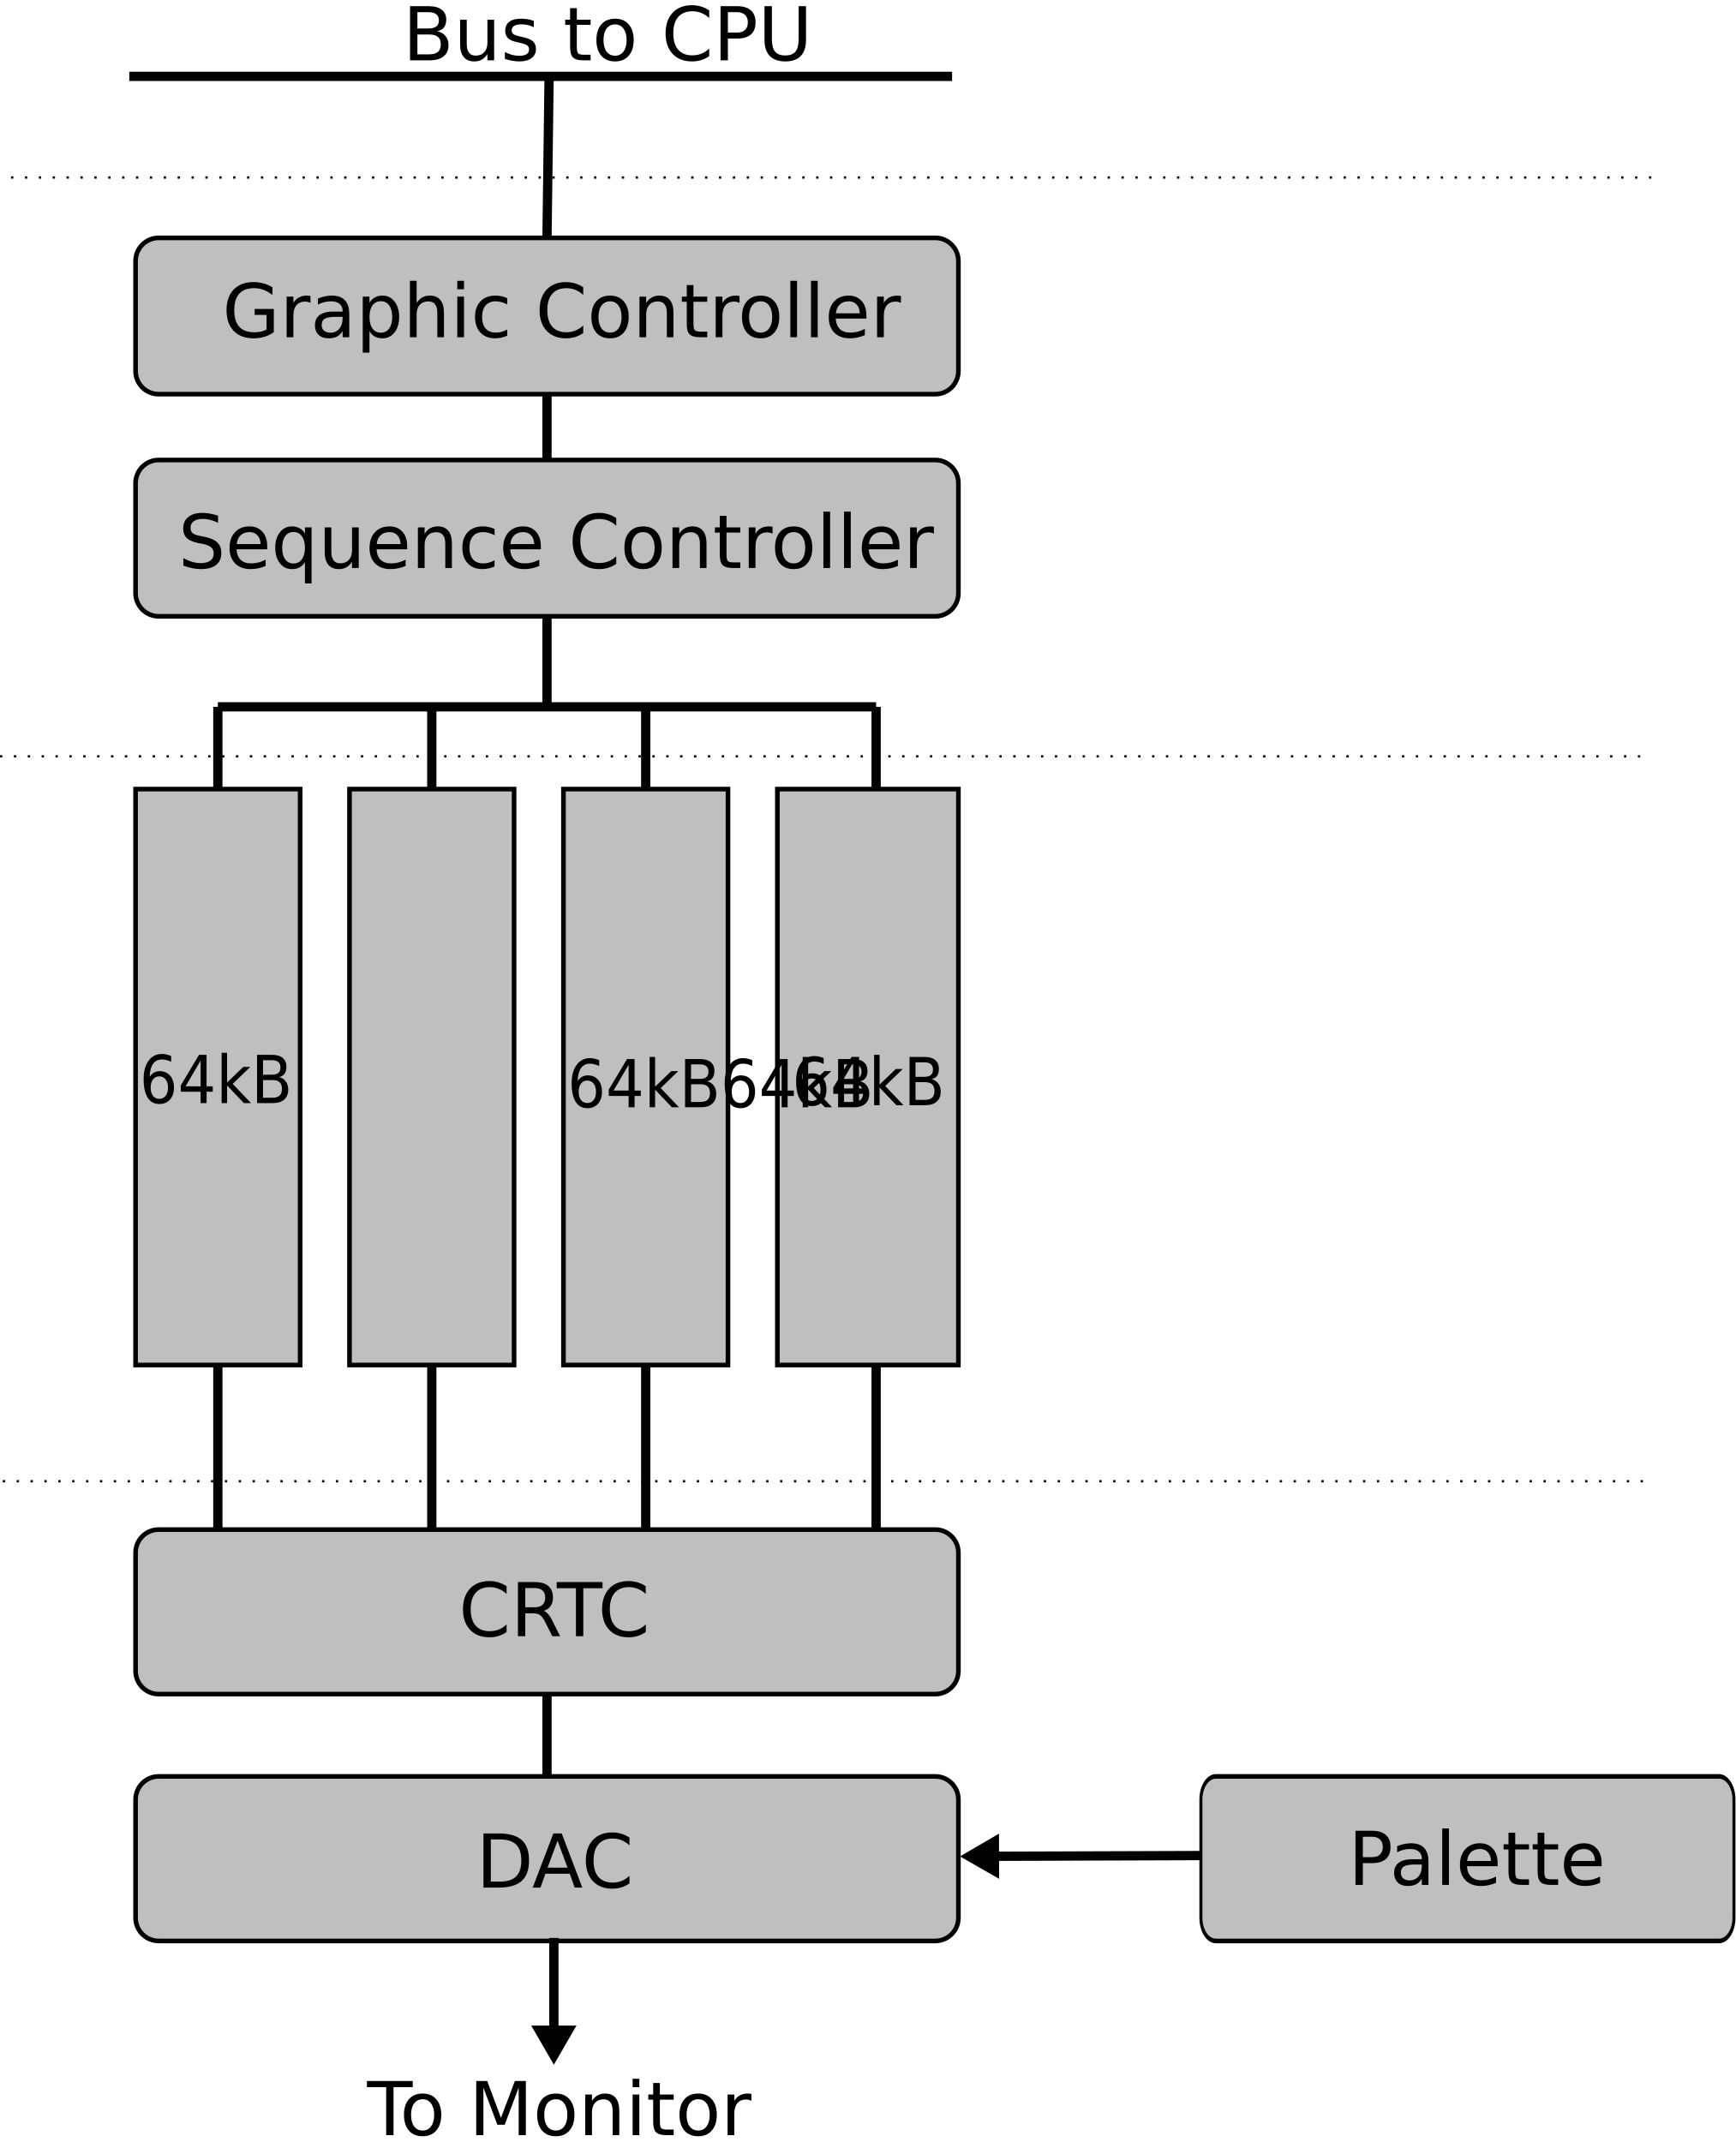
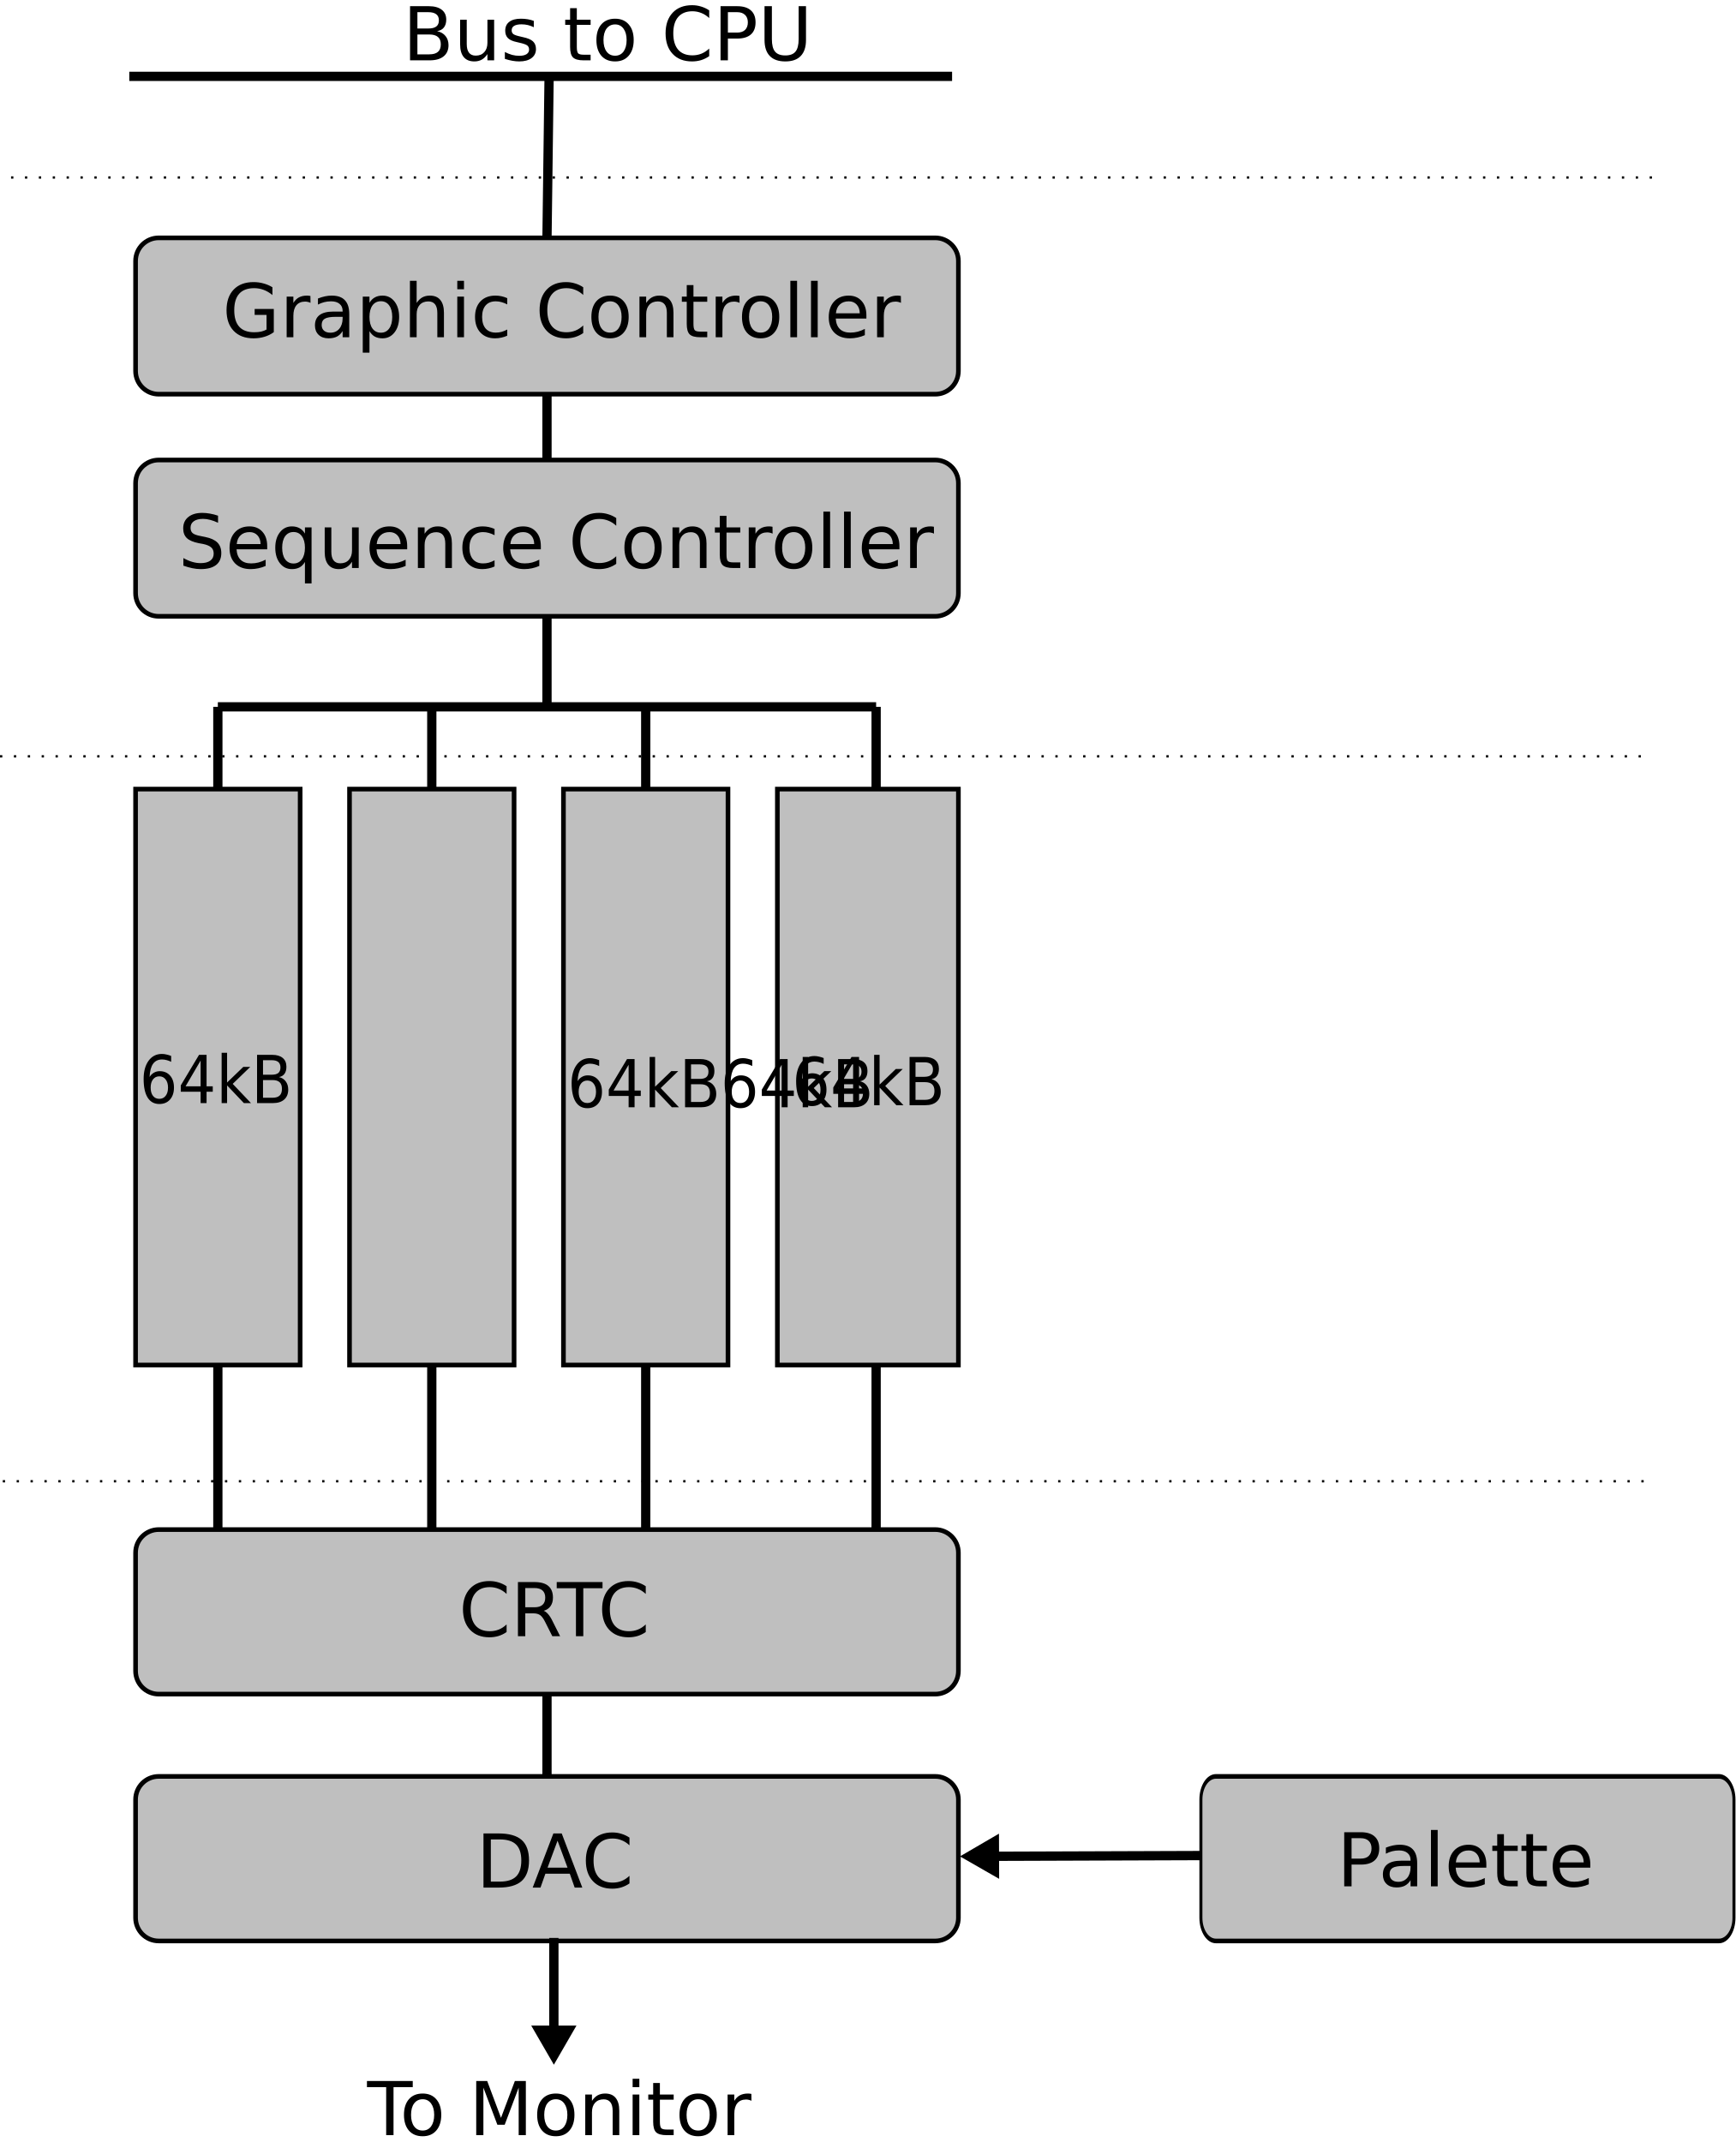
<svg xmlns="http://www.w3.org/2000/svg" version="1.1" id="svg4624" xml:space="preserve" width="398.667" height="492" viewBox="0 0 398.667 492">
  <defs id="defs4628">
    <clipPath clipPathUnits="userSpaceOnUse" id="clipPath4642">
      <path d="M 0,1.059 H 2990 V 3681.059 H 0 Z" id="path4640" />
    </clipPath>
  </defs>
  <g id="g4632" transform="matrix(1.333333,0,0,-1.333333,0,492)">
-     <g id="g4634" transform="scale(0.1)">
-       <g id="g4636">
-         <g id="g4638" clip-path="url(#clipPath4642)">
-           <path d="M 222.699,3558.45 H 1640.04" style="fill:none;stroke:#000000;stroke-width:15.94;stroke-linecap:butt;stroke-linejoin:miter;stroke-miterlimit:10;stroke-dasharray:none;stroke-opacity:1" id="path4644" />
-           <path d="m 233.551,3240.4 v -189.61 c 0,-21.99 17.859,-39.84 39.847,-39.84 H 1611.05 c 22,0 39.85,17.85 39.85,39.84 v 189.61 c 0,21.99 -17.85,39.84 -39.85,39.84 H 273.398 c -21.988,0 -39.847,-17.85 -39.847,-39.84 z" style="fill:#bfbfbf;fill-opacity:1;fill-rule:nonzero;stroke:none" id="path4646" />
-           <path d="m 233.551,3240.4 v -189.61 c 0,-21.99 17.859,-39.84 39.847,-39.84 H 1611.05 c 22,0 39.85,17.85 39.85,39.84 v 189.61 c 0,21.99 -17.85,39.84 -39.85,39.84 H 273.398 c -21.988,0 -39.847,-17.85 -39.847,-39.84 z" style="fill:none;stroke:#000000;stroke-width:7.97;stroke-linecap:butt;stroke-linejoin:miter;stroke-miterlimit:10;stroke-dasharray:none;stroke-opacity:1" id="path4648" />
-           <path d="m 233.551,2857.7 v -189.57 c 0,-22.03 17.859,-39.84 39.847,-39.84 H 1611.05 c 22,0 39.85,17.81 39.85,39.84 v 189.57 c 0,22.04 -17.85,39.85 -39.85,39.85 H 273.398 c -21.988,0 -39.847,-17.81 -39.847,-39.85 z" style="fill:#bfbfbf;fill-opacity:1;fill-rule:nonzero;stroke:none" id="path4650" />
-           <path d="m 233.551,2857.7 v -189.57 c 0,-22.03 17.859,-39.84 39.847,-39.84 H 1611.05 c 22,0 39.85,17.81 39.85,39.84 v 189.57 c 0,22.04 -17.85,39.85 -39.85,39.85 H 273.398 c -21.988,0 -39.847,-17.81 -39.847,-39.85 z" style="fill:none;stroke:#000000;stroke-width:7.97;stroke-linecap:butt;stroke-linejoin:miter;stroke-miterlimit:10;stroke-dasharray:none;stroke-opacity:1" id="path4652" />
-           <path d="m 233.551,1338.49 h 283.48 v 992.141 h -283.48 z" style="fill:#bfbfbf;fill-opacity:1;fill-rule:nonzero;stroke:none" id="path4654" />
-           <path d="m 233.551,1338.49 h 283.48 v 992.141 h -283.48 z" style="fill:none;stroke:#000000;stroke-width:7.97;stroke-linecap:butt;stroke-linejoin:miter;stroke-miterlimit:10;stroke-dasharray:none;stroke-opacity:1" id="path4656" />
-           <path d="m 602.07,1338.49 h 283.48 v 992.141 H 602.07 Z" style="fill:#bfbfbf;fill-opacity:1;fill-rule:nonzero;stroke:none" id="path4658" />
-           <path d="m 602.07,1338.49 h 283.48 v 992.141 H 602.07 Z" style="fill:none;stroke:#000000;stroke-width:7.97;stroke-linecap:butt;stroke-linejoin:miter;stroke-miterlimit:10;stroke-dasharray:none;stroke-opacity:1" id="path4660" />
-           <path d="m 970.59,1338.49 h 283.43 v 992.141 H 970.59 Z" style="fill:#bfbfbf;fill-opacity:1;fill-rule:nonzero;stroke:none" id="path4662" />
-           <path d="m 970.59,1338.49 h 283.43 v 992.141 H 970.59 Z" style="fill:none;stroke:#000000;stroke-width:7.97;stroke-linecap:butt;stroke-linejoin:miter;stroke-miterlimit:10;stroke-dasharray:none;stroke-opacity:1" id="path4664" />
-           <path d="m 1339.06,1338.49 h 311.84 v 992.141 h -311.84 z" style="fill:#bfbfbf;fill-opacity:1;fill-rule:nonzero;stroke:none" id="path4666" />
-           <path d="m 1339.06,1338.49 h 311.84 v 992.141 h -311.84 z" style="fill:none;stroke:#000000;stroke-width:7.97;stroke-linecap:butt;stroke-linejoin:miter;stroke-miterlimit:10;stroke-dasharray:none;stroke-opacity:1" id="path4668" />
-           <path d="M 233.551,1015.17 V 811.422 c 0,-22.043 17.859,-39.852 39.847,-39.852 H 1611.05 c 22,0 39.85,17.809 39.85,39.852 v 203.748 c 0,22.03 -17.85,39.84 -39.85,39.84 H 273.398 c -21.988,0 -39.847,-17.81 -39.847,-39.84 z" style="fill:#bfbfbf;fill-opacity:1;fill-rule:nonzero;stroke:none" id="path4670" />
-           <path d="M 233.551,1015.17 V 811.422 c 0,-22.043 17.859,-39.852 39.847,-39.852 H 1611.05 c 22,0 39.85,17.809 39.85,39.852 v 203.748 c 0,22.03 -17.85,39.84 -39.85,39.84 H 273.398 c -21.988,0 -39.847,-17.81 -39.847,-39.84 z" style="fill:none;stroke:#000000;stroke-width:7.97;stroke-linecap:butt;stroke-linejoin:miter;stroke-miterlimit:10;stroke-dasharray:none;stroke-opacity:1" id="path4672" />
-           <path d="m 233.551,386.219 v 203.75 c 0,21.992 17.859,39.84 39.847,39.84 H 1611.05 c 22,0 39.85,-17.848 39.85,-39.84 v -203.75 c 0,-22.028 -17.85,-39.879 -39.85,-39.879 H 273.398 c -21.988,0 -39.847,17.851 -39.847,39.879 z" style="fill:#bfbfbf;fill-opacity:1;fill-rule:nonzero;stroke:none" id="path4674" />
-           <path d="m 233.551,386.219 v 203.75 c 0,21.992 17.859,39.84 39.847,39.84 H 1611.05 c 22,0 39.85,-17.848 39.85,-39.84 v -203.75 c 0,-22.028 -17.85,-39.879 -39.85,-39.879 H 273.398 c -21.988,0 -39.847,17.851 -39.847,39.879 z" style="fill:none;stroke:#000000;stroke-width:7.97;stroke-linecap:butt;stroke-linejoin:miter;stroke-miterlimit:10;stroke-dasharray:none;stroke-opacity:1" id="path4676" />
-           <path d="m 945.82,3554.85 -3.59,-274.61" style="fill:none;stroke:#000000;stroke-width:15.94;stroke-linecap:butt;stroke-linejoin:miter;stroke-miterlimit:10;stroke-dasharray:none;stroke-opacity:1" id="path4678" />
-           <path d="m 942.23,3010.95 v -113.4" style="fill:none;stroke:#000000;stroke-width:15.94;stroke-linecap:butt;stroke-linejoin:miter;stroke-miterlimit:10;stroke-dasharray:none;stroke-opacity:1" id="path4680" />
-           <path d="m 942.23,2472.35 v 155.94" style="fill:none;stroke:#000000;stroke-width:15.94;stroke-linecap:butt;stroke-linejoin:miter;stroke-miterlimit:10;stroke-dasharray:none;stroke-opacity:1" id="path4682" />
-           <path d="M 375.27,2472.35 H 1509.18" style="fill:none;stroke:#000000;stroke-width:15.94;stroke-linecap:butt;stroke-linejoin:miter;stroke-miterlimit:10;stroke-dasharray:none;stroke-opacity:1" id="path4684" />
-           <path d="M 375.27,2472.35 V 2330.63" style="fill:none;stroke:#000000;stroke-width:15.94;stroke-linecap:butt;stroke-linejoin:miter;stroke-miterlimit:10;stroke-dasharray:none;stroke-opacity:1" id="path4686" />
-           <path d="M 743.789,2472.35 V 2330.63" style="fill:none;stroke:#000000;stroke-width:15.94;stroke-linecap:butt;stroke-linejoin:miter;stroke-miterlimit:10;stroke-dasharray:none;stroke-opacity:1" id="path4688" />
-           <path d="M 1112.3,2472.35 V 2330.63" style="fill:none;stroke:#000000;stroke-width:15.94;stroke-linecap:butt;stroke-linejoin:miter;stroke-miterlimit:10;stroke-dasharray:none;stroke-opacity:1" id="path4690" />
-           <path d="M 1509.18,2472.35 V 2330.63" style="fill:none;stroke:#000000;stroke-width:15.94;stroke-linecap:butt;stroke-linejoin:miter;stroke-miterlimit:10;stroke-dasharray:none;stroke-opacity:1" id="path4692" />
-           <path d="M 375.27,1338.49 V 1055.01" style="fill:none;stroke:#000000;stroke-width:15.94;stroke-linecap:butt;stroke-linejoin:miter;stroke-miterlimit:10;stroke-dasharray:none;stroke-opacity:1" id="path4694" />
-           <path d="M 743.789,1338.49 V 1055.01" style="fill:none;stroke:#000000;stroke-width:15.94;stroke-linecap:butt;stroke-linejoin:miter;stroke-miterlimit:10;stroke-dasharray:none;stroke-opacity:1" id="path4696" />
-           <path d="M 1112.3,1338.49 V 1055.01" style="fill:none;stroke:#000000;stroke-width:15.94;stroke-linecap:butt;stroke-linejoin:miter;stroke-miterlimit:10;stroke-dasharray:none;stroke-opacity:1" id="path4698" />
-           <path d="M 1509.18,1338.49 V 1055.01" style="fill:none;stroke:#000000;stroke-width:15.94;stroke-linecap:butt;stroke-linejoin:miter;stroke-miterlimit:10;stroke-dasharray:none;stroke-opacity:1" id="path4700" />
-           <path d="M 942.23,771.57 V 629.809" style="fill:none;stroke:#000000;stroke-width:15.94;stroke-linecap:butt;stroke-linejoin:miter;stroke-miterlimit:10;stroke-dasharray:none;stroke-opacity:1" id="path4702" />
-           <path d="M 19.059,3384.23 H 2853.75" style="fill:none;stroke:#000000;stroke-width:3.985;stroke-linecap:butt;stroke-linejoin:miter;stroke-miterlimit:10;stroke-dasharray:3.985, 19.925;stroke-dashoffset:0;stroke-opacity:1" id="path4704" />
-           <path d="M 0,2387.08 H 2834.69" style="fill:none;stroke:#000000;stroke-width:3.985;stroke-linecap:butt;stroke-linejoin:miter;stroke-miterlimit:10;stroke-dasharray:3.985, 19.925;stroke-dashoffset:0;stroke-opacity:1" id="path4706" />
-           <path d="M 4.77,1138.25 H 2839.45" style="fill:none;stroke:#000000;stroke-width:3.985;stroke-linecap:butt;stroke-linejoin:miter;stroke-miterlimit:10;stroke-dasharray:3.985, 19.925;stroke-dashoffset:0;stroke-opacity:1" id="path4708" />
-           <path d="m 2068.63,386.219 v 203.75 c 0,21.992 11.57,39.84 25.82,39.84 h 866.6 c 14.26,0 25.83,-17.848 25.83,-39.84 v -203.75 c 0,-22.028 -11.57,-39.879 -25.83,-39.879 h -866.6 c -14.25,0 -25.82,17.851 -25.82,39.879 z" style="fill:#bfbfbf;fill-opacity:1;fill-rule:nonzero;stroke:none" id="path4710" />
-           <g id="g4712" transform="scale(0.786319,1.21368)">
-             <path d="m 2630.78,318.224 v 167.878 c 0,18.12 14.7,32.826 32.84,32.826 h 1102.1 c 18.13,0 32.83,-14.706 32.83,-32.826 V 318.224 c 0,-18.159 -14.7,-32.864 -32.83,-32.864 h -1102.1 c -18.14,0 -32.84,14.705 -32.84,32.864 z" style="fill:none;stroke:#000000;stroke-width:6.567;stroke-linecap:butt;stroke-linejoin:miter;stroke-miterlimit:10;stroke-dasharray:none;stroke-opacity:1" id="path4714" />
-           </g>
-           <path d="m 2067.77,493.445 -369.25,-1.293" style="fill:none;stroke:#000000;stroke-width:16;stroke-linecap:butt;stroke-linejoin:miter;stroke-miterlimit:4;stroke-dasharray:none;stroke-opacity:1" id="path4716" />
-           <path d="m 1661.6,492.039 55.24,32.191 0.23,-63.992 z" style="fill:#000000;fill-opacity:1;fill-rule:evenodd;stroke:none" id="path4718" />
-           <path d="m 1661.61,492.047 55.22,32.18 0.24,-63.981 z" style="fill:none;stroke:#000000;stroke-width:8;stroke-linecap:butt;stroke-linejoin:miter;stroke-miterlimit:4;stroke-dasharray:none;stroke-opacity:1" id="path4720" />
-           <g id="g4722" transform="scale(10)">
-             <text transform="matrix(1,0,0,-1,82.0332,43.8266)" style="font-variant:normal;font-weight:normal;font-size:12.8px;font-family:'Bitstream Vera Sans';-inkscape-font-specification:BitstreamVeraSans-Roman;writing-mode:lr-tb;fill:#000000;fill-opacity:1;fill-rule:nonzero;stroke:none" id="text4728">
-               <tspan x="0 9.626 18.15" y="0" id="tspan4724">DAC</tspan>
-               <tspan x="-18.793 -13.135 -5.315 -1.231 9.815 17.649 25.777 29.322 34.353 42.173" y="42.645" id="tspan4726">To Monitor</tspan>
-             </text>
-           </g>
-           <path d="M 954.059,351.535 V 178.055" style="fill:none;stroke:#000000;stroke-width:16;stroke-linecap:butt;stroke-linejoin:miter;stroke-miterlimit:4;stroke-dasharray:none;stroke-opacity:1" id="path4730" />
-           <path d="m 954.059,141.141 -32.028,55.347 h 64.02 z" style="fill:#000000;fill-opacity:1;fill-rule:evenodd;stroke:none" id="path4732" />
-           <path d="m 954.059,141.145 -32.028,55.347 h 64.02 z" style="fill:none;stroke:#000000;stroke-width:8;stroke-linecap:butt;stroke-linejoin:miter;stroke-miterlimit:4;stroke-dasharray:none;stroke-opacity:1" id="path4734" />
-           <g id="g4736" transform="scale(10)">
-             <text transform="scale(1,-1)" style="font-variant:normal;font-weight:normal;font-size:12.8px;font-family:'Bitstream Vera Sans';-inkscape-font-specification:BitstreamVeraSans-Roman;writing-mode:lr-tb;fill:#000000;fill-opacity:1;fill-rule:nonzero;stroke:none" id="text4742" x="264.429" y="-43.406">
-               <tspan id="tspan4738" x="264.429" y="-32.081" />
-               <tspan x="79.031 87.978 95.953 103.031 111.978" y="-87.136" id="tspan4740">CRTC </tspan>
-             </text>
-             <text transform="matrix(0.91144,0,0,-1,136.412,178.609)" style="font-variant:normal;font-weight:normal;font-size:11.399px;font-family:'Bitstream Vera Sans';-inkscape-font-specification:BitstreamVeraSans-Roman;writing-mode:lr-tb;fill:#000000;fill-opacity:1;fill-rule:nonzero;stroke:none" id="text4746">
-               <tspan x="0 7.25 14.511 21.123" y="0" id="tspan4744">64kB</tspan>
-             </text>
-             <text transform="matrix(1,0,0,-1,30.7145,271.147)" style="font-variant:normal;font-weight:normal;font-size:12.8px;font-family:'Bitstream Vera Sans';-inkscape-font-specification:BitstreamVeraSans-Roman;writing-mode:lr-tb;fill:#000000;fill-opacity:1;fill-rule:nonzero;stroke:none" id="text4752">
-               <tspan x="0 8.128 16 24.128 32.256 40.128 48.256 55.309 63.181 67.251 76.199 84.032 92.16 97.178 102.183 110.004 113.562 117.108 124.98" y="0" id="tspan4748">Sequence Controller</tspan>
-               <tspan x="7.589 17.509 22.783 30.642 38.77 46.899 50.444 57.497 61.58 70.528 78.348 86.476 91.507 96.499 104.332 107.878 111.436 119.308" y="-39.754" id="tspan4750">Graphic Controller</tspan>
-             </text>
-             <text transform="matrix(0.91144,0,0,-1,97.7418,178.248)" style="font-variant:normal;font-weight:normal;font-size:11.399px;font-family:'Bitstream Vera Sans';-inkscape-font-specification:BitstreamVeraSans-Roman;writing-mode:lr-tb;fill:#000000;fill-opacity:1;fill-rule:nonzero;stroke:none" id="text4758">
-               <tspan x="0 7.25 14.511 21.123 -39.652 -32.402 -25.141 -18.529" y="0" id="tspan4754">64kB64kB</tspan>
-               <tspan x="-80.889 -73.639 -66.378 -59.767" y="-0.723" id="tspan4756">64kB</tspan>
-             </text>
-             <text transform="matrix(1,0,0,-1,69.3844,358.606)" style="font-variant:normal;font-weight:normal;font-size:12.8px;font-family:'Bitstream Vera Sans';-inkscape-font-specification:BitstreamVeraSans-Roman;writing-mode:lr-tb;fill:#000000;fill-opacity:1;fill-rule:nonzero;stroke:none" id="text4762">
-               <tspan x="0 8.781 16.896 23.578 27.648 32.679 40.499 44.583 53.53 61.248" y="0" id="tspan4760">Bus to CPU</tspan>
-             </text>
-           </g>
-         </g>
-       </g>
+     <path id="path4644" style="fill:none;stroke:#000000;stroke-width:1.594;stroke-linecap:butt;stroke-linejoin:miter;stroke-miterlimit:10;stroke-dasharray:none;stroke-opacity:1" d="m 22.27,355.845 141.734,0" />
+     <path id="path4646" style="fill:#bfbfbf;fill-opacity:1;fill-rule:nonzero;stroke:none" d="m 23.355,324.04 0,-18.961 c 0,-2.199 1.786,-3.984 3.985,-3.984 l 133.765,0 c 2.2,0 3.985,1.785 3.985,3.984 l 0,18.961 c 0,2.199 -1.785,3.984 -3.985,3.984 l -133.765,0 c -2.199,0 -3.985,-1.785 -3.985,-3.984 z" />
+     <path id="path4648" style="fill:none;stroke:#000000;stroke-width:0.797;stroke-linecap:butt;stroke-linejoin:miter;stroke-miterlimit:10;stroke-dasharray:none;stroke-opacity:1" d="m 23.355,324.04 0,-18.961 c 0,-2.199 1.786,-3.984 3.985,-3.984 l 133.765,0 c 2.2,0 3.985,1.785 3.985,3.984 l 0,18.961 c 0,2.199 -1.785,3.984 -3.985,3.984 l -133.765,0 c -2.199,0 -3.985,-1.785 -3.985,-3.984 z" />
+     <path id="path4650" style="fill:#bfbfbf;fill-opacity:1;fill-rule:nonzero;stroke:none" d="m 23.355,285.77 0,-18.957 c 0,-2.203 1.786,-3.984 3.985,-3.984 l 133.765,0 c 2.2,0 3.985,1.781 3.985,3.984 l 0,18.957 c 0,2.204 -1.785,3.985 -3.985,3.985 l -133.765,0 c -2.199,0 -3.985,-1.781 -3.985,-3.985 z" />
+     <path id="path4652" style="fill:none;stroke:#000000;stroke-width:0.797;stroke-linecap:butt;stroke-linejoin:miter;stroke-miterlimit:10;stroke-dasharray:none;stroke-opacity:1" d="m 23.355,285.77 0,-18.957 c 0,-2.203 1.786,-3.984 3.985,-3.984 l 133.765,0 c 2.2,0 3.985,1.781 3.985,3.984 l 0,18.957 c 0,2.204 -1.785,3.985 -3.985,3.985 l -133.765,0 c -2.199,0 -3.985,-1.781 -3.985,-3.985 z" />
+     <path id="path4654" style="fill:#bfbfbf;fill-opacity:1;fill-rule:nonzero;stroke:none" d="m 23.355,133.849 28.348,0 0,99.214 -28.348,0 z" />
+     <path id="path4656" style="fill:none;stroke:#000000;stroke-width:0.797;stroke-linecap:butt;stroke-linejoin:miter;stroke-miterlimit:10;stroke-dasharray:none;stroke-opacity:1" d="m 23.355,133.849 28.348,0 0,99.214 -28.348,0 z" />
+     <path id="path4658" style="fill:#bfbfbf;fill-opacity:1;fill-rule:nonzero;stroke:none" d="m 60.207,133.849 28.348,0 0,99.214 -28.348,0 z" />
+     <path id="path4660" style="fill:none;stroke:#000000;stroke-width:0.797;stroke-linecap:butt;stroke-linejoin:miter;stroke-miterlimit:10;stroke-dasharray:none;stroke-opacity:1" d="m 60.207,133.849 28.348,0 0,99.214 -28.348,0 z" />
+     <path id="path4662" style="fill:#bfbfbf;fill-opacity:1;fill-rule:nonzero;stroke:none" d="m 97.059,133.849 28.343,0 0,99.214 -28.343,0 z" />
+     <path id="path4664" style="fill:none;stroke:#000000;stroke-width:0.797;stroke-linecap:butt;stroke-linejoin:miter;stroke-miterlimit:10;stroke-dasharray:none;stroke-opacity:1" d="m 97.059,133.849 28.343,0 0,99.214 -28.343,0 z" />
+     <path id="path4666" style="fill:#bfbfbf;fill-opacity:1;fill-rule:nonzero;stroke:none" d="m 133.906,133.849 31.184,0 0,99.214 -31.184,0 z" />
+     <path id="path4668" style="fill:none;stroke:#000000;stroke-width:0.797;stroke-linecap:butt;stroke-linejoin:miter;stroke-miterlimit:10;stroke-dasharray:none;stroke-opacity:1" d="m 133.906,133.849 31.184,0 0,99.214 -31.184,0 z" />
+     <path id="path4670" style="fill:#bfbfbf;fill-opacity:1;fill-rule:nonzero;stroke:none" d="m 23.355,101.517 0,-20.375 c 0,-2.204 1.786,-3.985 3.985,-3.985 l 133.765,0 c 2.2,0 3.985,1.781 3.985,3.985 l 0,20.375 c 0,2.203 -1.785,3.984 -3.985,3.984 l -133.765,0 c -2.199,0 -3.985,-1.781 -3.985,-3.984 z" />
+     <path id="path4672" style="fill:none;stroke:#000000;stroke-width:0.797;stroke-linecap:butt;stroke-linejoin:miter;stroke-miterlimit:10;stroke-dasharray:none;stroke-opacity:1" d="m 23.355,101.517 0,-20.375 c 0,-2.204 1.786,-3.985 3.985,-3.985 l 133.765,0 c 2.2,0 3.985,1.781 3.985,3.985 l 0,20.375 c 0,2.203 -1.785,3.984 -3.985,3.984 l -133.765,0 c -2.199,0 -3.985,-1.781 -3.985,-3.984 z" />
+     <path id="path4674" style="fill:#bfbfbf;fill-opacity:1;fill-rule:nonzero;stroke:none" d="m 23.355,38.622 0,20.375 c 0,2.199 1.786,3.984 3.985,3.984 l 133.765,0 c 2.2,0 3.985,-1.785 3.985,-3.984 l 0,-20.375 c 0,-2.203 -1.785,-3.988 -3.985,-3.988 l -133.765,0 c -2.199,0 -3.985,1.785 -3.985,3.988 z" />
+     <path id="path4676" style="fill:none;stroke:#000000;stroke-width:0.797;stroke-linecap:butt;stroke-linejoin:miter;stroke-miterlimit:10;stroke-dasharray:none;stroke-opacity:1" d="m 23.355,38.622 0,20.375 c 0,2.199 1.786,3.984 3.985,3.984 l 133.765,0 c 2.2,0 3.985,-1.785 3.985,-3.984 l 0,-20.375 c 0,-2.203 -1.785,-3.988 -3.985,-3.988 l -133.765,0 c -2.199,0 -3.985,1.785 -3.985,3.988 z" />
+     <path id="path4678" style="fill:none;stroke:#000000;stroke-width:1.594;stroke-linecap:butt;stroke-linejoin:miter;stroke-miterlimit:10;stroke-dasharray:none;stroke-opacity:1" d="M 94.582,355.485 94.223,328.024" />
+     <path id="path4680" style="fill:none;stroke:#000000;stroke-width:1.594;stroke-linecap:butt;stroke-linejoin:miter;stroke-miterlimit:10;stroke-dasharray:none;stroke-opacity:1" d="m 94.223,301.095 0,-11.34" />
+     <path id="path4682" style="fill:none;stroke:#000000;stroke-width:1.594;stroke-linecap:butt;stroke-linejoin:miter;stroke-miterlimit:10;stroke-dasharray:none;stroke-opacity:1" d="m 94.223,247.235 0,15.594" />
+     <path id="path4684" style="fill:none;stroke:#000000;stroke-width:1.594;stroke-linecap:butt;stroke-linejoin:miter;stroke-miterlimit:10;stroke-dasharray:none;stroke-opacity:1" d="m 37.527,247.235 113.391,0" />
+     <path id="path4686" style="fill:none;stroke:#000000;stroke-width:1.594;stroke-linecap:butt;stroke-linejoin:miter;stroke-miterlimit:10;stroke-dasharray:none;stroke-opacity:1" d="m 37.527,247.235 0,-14.172" />
+     <path id="path4688" style="fill:none;stroke:#000000;stroke-width:1.594;stroke-linecap:butt;stroke-linejoin:miter;stroke-miterlimit:10;stroke-dasharray:none;stroke-opacity:1" d="m 74.379,247.235 0,-14.172" />
+     <path id="path4690" style="fill:none;stroke:#000000;stroke-width:1.594;stroke-linecap:butt;stroke-linejoin:miter;stroke-miterlimit:10;stroke-dasharray:none;stroke-opacity:1" d="m 111.23,247.235 0,-14.172" />
+     <path id="path4692" style="fill:none;stroke:#000000;stroke-width:1.594;stroke-linecap:butt;stroke-linejoin:miter;stroke-miterlimit:10;stroke-dasharray:none;stroke-opacity:1" d="m 150.918,247.235 0,-14.172" />
+     <path id="path4694" style="fill:none;stroke:#000000;stroke-width:1.594;stroke-linecap:butt;stroke-linejoin:miter;stroke-miterlimit:10;stroke-dasharray:none;stroke-opacity:1" d="m 37.527,133.849 0,-28.348" />
+     <path id="path4696" style="fill:none;stroke:#000000;stroke-width:1.594;stroke-linecap:butt;stroke-linejoin:miter;stroke-miterlimit:10;stroke-dasharray:none;stroke-opacity:1" d="m 74.379,133.849 0,-28.348" />
+     <path id="path4698" style="fill:none;stroke:#000000;stroke-width:1.594;stroke-linecap:butt;stroke-linejoin:miter;stroke-miterlimit:10;stroke-dasharray:none;stroke-opacity:1" d="m 111.23,133.849 0,-28.348" />
+     <path id="path4700" style="fill:none;stroke:#000000;stroke-width:1.594;stroke-linecap:butt;stroke-linejoin:miter;stroke-miterlimit:10;stroke-dasharray:none;stroke-opacity:1" d="m 150.918,133.849 0,-28.348" />
+     <path id="path4702" style="fill:none;stroke:#000000;stroke-width:1.594;stroke-linecap:butt;stroke-linejoin:miter;stroke-miterlimit:10;stroke-dasharray:none;stroke-opacity:1" d="m 94.223,77.157 0,-14.176" />
+     <path id="path4704" style="fill:none;stroke:#000000;stroke-width:0.399;stroke-linecap:butt;stroke-linejoin:miter;stroke-miterlimit:10;stroke-dasharray:0.399, 1.993;stroke-dashoffset:0;stroke-opacity:1" d="m 1.906,338.423 283.469,0" />
+     <path id="path4706" style="fill:none;stroke:#000000;stroke-width:0.399;stroke-linecap:butt;stroke-linejoin:miter;stroke-miterlimit:10;stroke-dasharray:0.399, 1.993;stroke-dashoffset:0;stroke-opacity:1" d="m 0,238.708 283.469,0" />
+     <path id="path4708" style="fill:none;stroke:#000000;stroke-width:0.399;stroke-linecap:butt;stroke-linejoin:miter;stroke-miterlimit:10;stroke-dasharray:0.399, 1.993;stroke-dashoffset:0;stroke-opacity:1" d="m 0.477,113.825 283.468,0" />
+     <path id="path4710" style="fill:#bfbfbf;fill-opacity:1;fill-rule:nonzero;stroke:none" d="m 206.863,38.622 0,20.375 c 0,2.199 1.157,3.984 2.582,3.984 l 86.66,0 c 1.426,0 2.583,-1.785 2.583,-3.984 l 0,-20.375 c 0,-2.203 -1.157,-3.988 -2.583,-3.988 l -86.66,0 c -1.425,0 -2.582,1.785 -2.582,3.988 z" />
+     <g transform="scale(0.0786319,0.121368)" id="g4712">
+       <path id="path4714" style="fill:none;stroke:#000000;stroke-width:6.567;stroke-linecap:butt;stroke-linejoin:miter;stroke-miterlimit:10;stroke-dasharray:none;stroke-opacity:1" d="m 2630.78,318.224 0,167.878 c 0,18.12 14.7,32.826 32.84,32.826 l 1102.1,0 c 18.13,0 32.83,-14.706 32.83,-32.826 l 0,-167.878 c 0,-18.159 -14.7,-32.864 -32.83,-32.864 l -1102.1,0 c -18.14,0 -32.84,14.705 -32.84,32.864 z" />
    </g>
-     <text style="font-variant:normal;font-weight:normal;font-size:12.8px;font-family:'Bitstream Vera Sans';-inkscape-font-specification:BitstreamVeraSans-Roman;writing-mode:lr-tb;fill:#000000;fill-opacity:1;fill-rule:nonzero;stroke:none;stroke-width:1" id="text4742-7" x="232.241" y="-71.614" transform="scale(1,-1)">
-       <tspan style="stroke-width:1" id="tspan4738-9" x="232.241" y="-60.289" />
-       <tspan style="stroke-width:1" x="232.241" id="tspan4740-3" y="-44.289">Palette</tspan>
+     <path id="path4716" style="fill:none;stroke:#000000;stroke-width:1.6;stroke-linecap:butt;stroke-linejoin:miter;stroke-miterlimit:4;stroke-dasharray:none;stroke-opacity:1" d="M 206.777,49.344 169.852,49.215" />
+     <path id="path4718" style="fill:#000000;fill-opacity:1;fill-rule:evenodd;stroke:none" d="m 166.16,49.204 5.524,3.219 0.023,-6.399 z" />
+     <path id="path4720" style="fill:none;stroke:#000000;stroke-width:0.8;stroke-linecap:butt;stroke-linejoin:miter;stroke-miterlimit:4;stroke-dasharray:none;stroke-opacity:1" d="m 166.161,49.205 5.522,3.218 0.024,-6.398 z" />
+     <g id="g4722">
+       <text id="text4728" style="font-variant:normal;font-weight:normal;font-size:12.8px;font-family:'Bitstream Vera Sans';-inkscape-font-specification:BitstreamVeraSans-Roman;writing-mode:lr-tb;fill:#000000;fill-opacity:1;fill-rule:nonzero;stroke:none" transform="matrix(1,0,0,-1,82.0332,43.8266)">
+         <tspan id="tspan4724" y="0" x="0 9.626 18.15">DAC</tspan>
+         <tspan id="tspan4726" y="42.645" x="-18.793 -13.135 -5.315 -1.231 9.815 17.649 25.777 29.322 34.353 42.173">To Monitor</tspan>
+       </text>
+     </g>
+     <path id="path4730" style="fill:none;stroke:#000000;stroke-width:1.6;stroke-linecap:butt;stroke-linejoin:miter;stroke-miterlimit:4;stroke-dasharray:none;stroke-opacity:1" d="m 95.406,35.154 0,-17.348" />
+     <path id="path4732" style="fill:#000000;fill-opacity:1;fill-rule:evenodd;stroke:none" d="m 95.406,14.114 -3.203,5.535 6.402,0 z" />
+     <path id="path4734" style="fill:none;stroke:#000000;stroke-width:0.8;stroke-linecap:butt;stroke-linejoin:miter;stroke-miterlimit:4;stroke-dasharray:none;stroke-opacity:1" d="m 95.406,14.114 -3.203,5.535 6.402,0 z" />
+     <g id="g4736">
+       <text y="-43.406" x="264.429" id="text4742" style="font-variant:normal;font-weight:normal;font-size:12.8px;font-family:'Bitstream Vera Sans';-inkscape-font-specification:BitstreamVeraSans-Roman;writing-mode:lr-tb;fill:#000000;fill-opacity:1;fill-rule:nonzero;stroke:none" transform="scale(1,-1)">
+         <tspan y="-43.406" x="264.429" id="tspan4738" />
+         <tspan id="tspan4740" y="-87.136" x="79.031 87.978 95.953 103.031 111.978">CRTC </tspan>
+       </text>
+       <text id="text4746" style="font-variant:normal;font-weight:normal;font-size:11.399px;font-family:'Bitstream Vera Sans';-inkscape-font-specification:BitstreamVeraSans-Roman;writing-mode:lr-tb;fill:#000000;fill-opacity:1;fill-rule:nonzero;stroke:none" transform="matrix(0.91144,0,0,-1,136.412,178.609)">
+         <tspan id="tspan4744" y="0" x="0 7.25 14.511 21.123">64kB</tspan>
+       </text>
+       <text id="text4752" style="font-variant:normal;font-weight:normal;font-size:12.8px;font-family:'Bitstream Vera Sans';-inkscape-font-specification:BitstreamVeraSans-Roman;writing-mode:lr-tb;fill:#000000;fill-opacity:1;fill-rule:nonzero;stroke:none" transform="matrix(1,0,0,-1,30.7145,271.147)">
+         <tspan id="tspan4748" y="0" x="0 8.128 16 24.128 32.256 40.128 48.256 55.309 63.181 67.251 76.199 84.032 92.16 97.178 102.183 110.004 113.562 117.108 124.98">Sequence Controller</tspan>
+         <tspan id="tspan4750" y="-39.754" x="7.589 17.509 22.783 30.642 38.77 46.899 50.444 57.497 61.58 70.528 78.348 86.476 91.507 96.499 104.332 107.878 111.436 119.308">Graphic Controller</tspan>
+       </text>
+       <text id="text4758" style="font-variant:normal;font-weight:normal;font-size:11.399px;font-family:'Bitstream Vera Sans';-inkscape-font-specification:BitstreamVeraSans-Roman;writing-mode:lr-tb;fill:#000000;fill-opacity:1;fill-rule:nonzero;stroke:none" transform="matrix(0.91144,0,0,-1,97.7418,178.248)">
+         <tspan id="tspan4754" y="0" x="0 7.25 14.511 21.123 -39.652 -32.402 -25.141 -18.529">64kB64kB</tspan>
+         <tspan id="tspan4756" y="-0.723" x="-80.889 -73.639 -66.378 -59.767">64kB</tspan>
+       </text>
+       <text id="text4762" style="font-variant:normal;font-weight:normal;font-size:12.8px;font-family:'Bitstream Vera Sans';-inkscape-font-specification:BitstreamVeraSans-Roman;writing-mode:lr-tb;fill:#000000;fill-opacity:1;fill-rule:nonzero;stroke:none" transform="matrix(1,0,0,-1,69.3844,358.606)">
+         <tspan id="tspan4760" y="0" x="0 8.781 16.896 23.578 27.648 32.679 40.499 44.583 53.53 61.248">Bus to CPU</tspan>
+       </text>
+     </g>
+     <text style="font-variant:normal;font-weight:normal;font-size:12.8px;font-family:'Bitstream Vera Sans';-inkscape-font-specification:BitstreamVeraSans-Roman;writing-mode:lr-tb;fill:#000000;fill-opacity:1;fill-rule:nonzero;stroke:none;stroke-width:1" id="text4742-7" x="230.3" y="-60.036" transform="scale(1,-1)">
+       <tspan style="stroke-width:1" id="tspan4738-9" x="230.3" y="-60.036" />
+       <tspan style="stroke-width:1" x="230.3" id="tspan4740-3" y="-44.036">Palette</tspan>
    </text>
  </g>
</svg>
